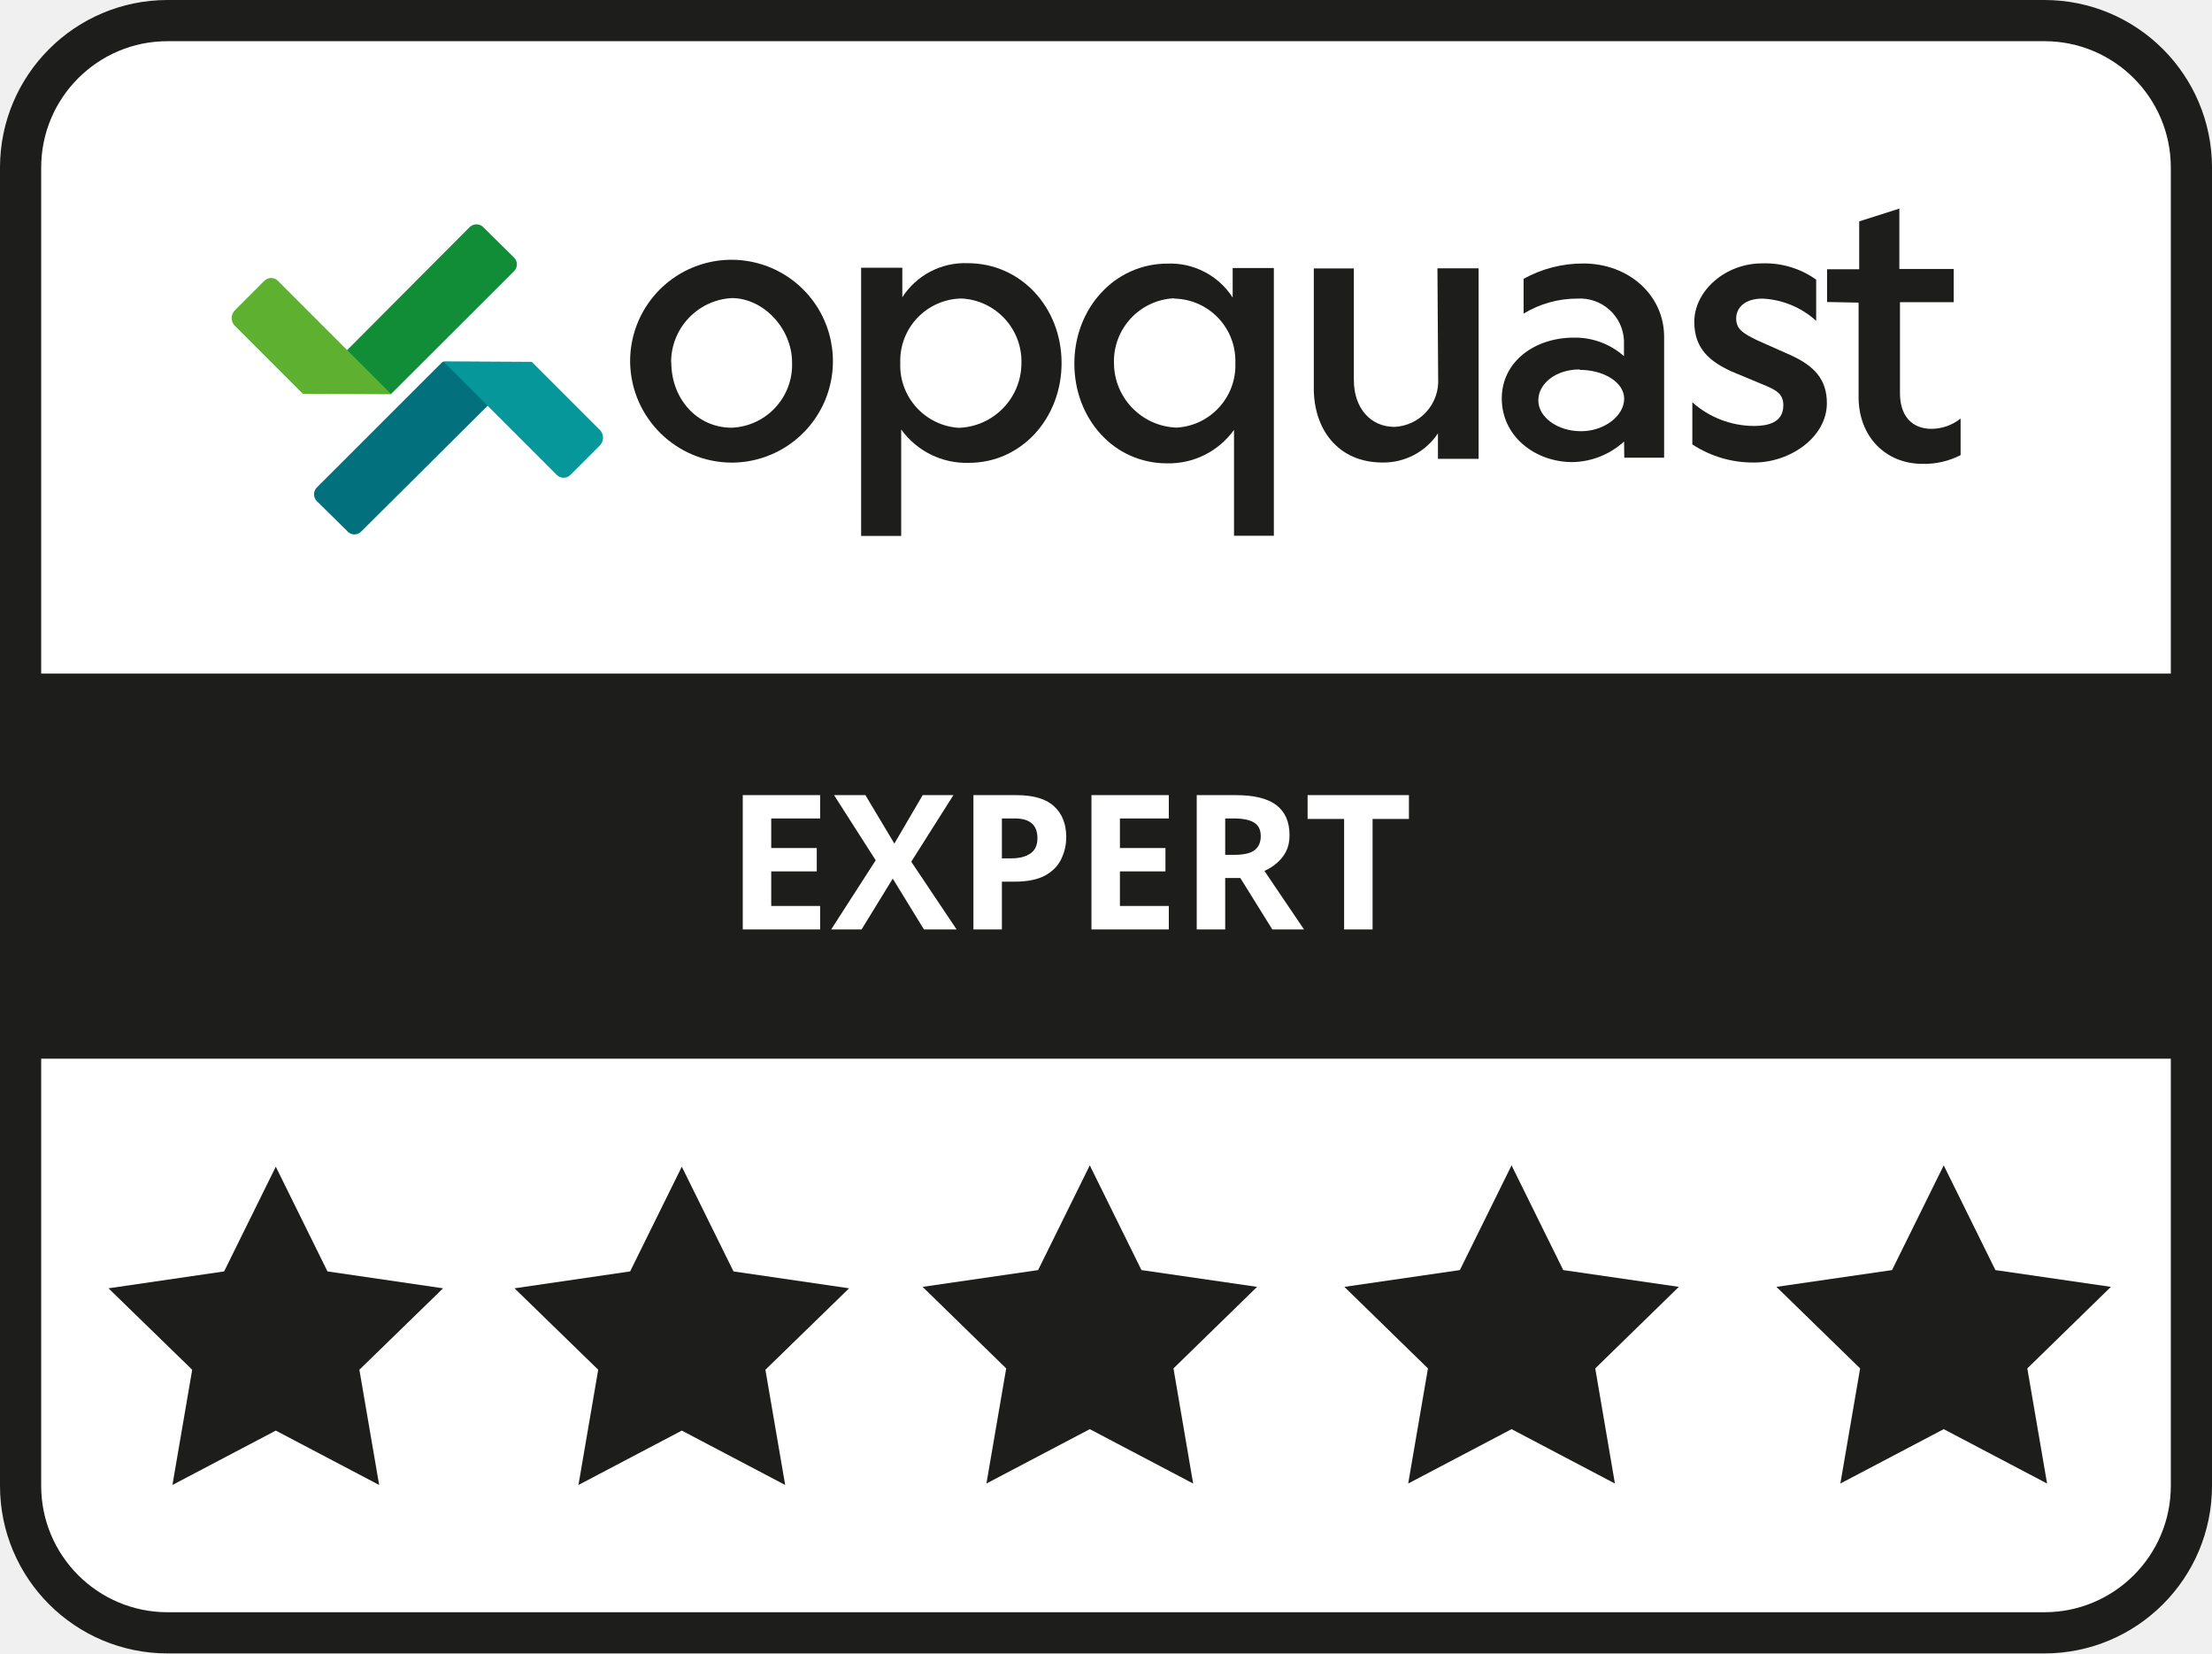
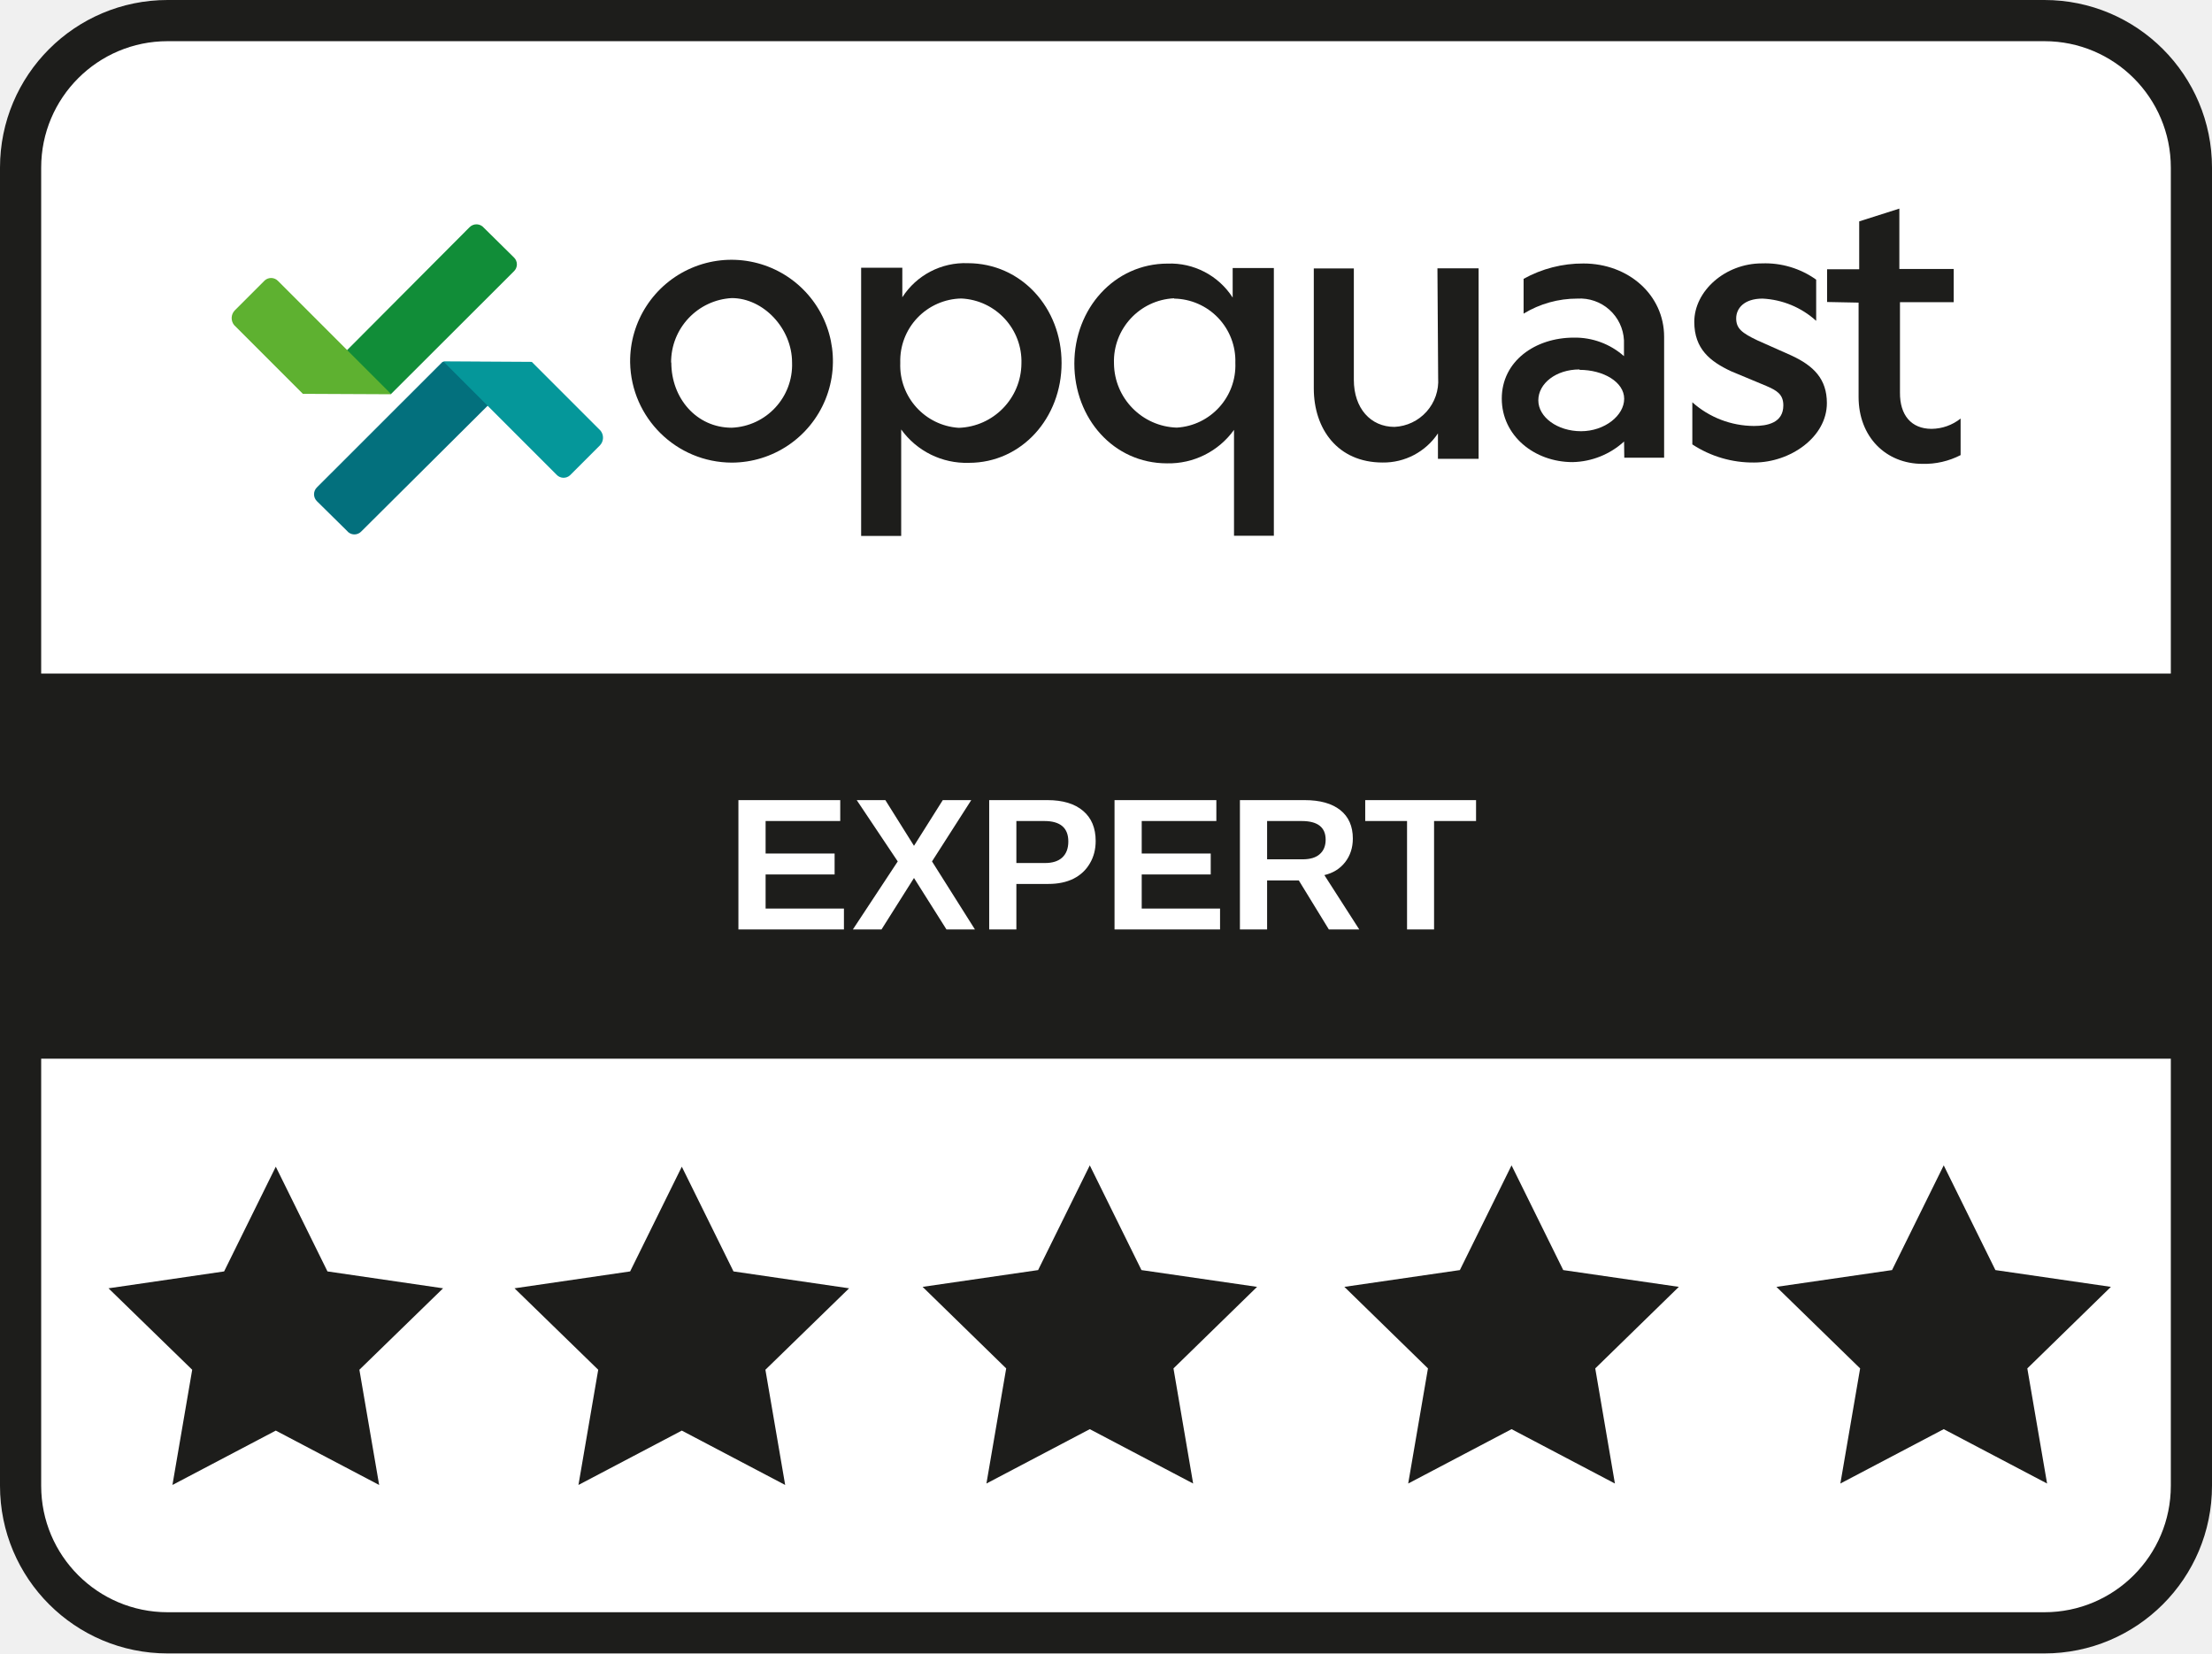
<svg xmlns="http://www.w3.org/2000/svg" viewBox="0 0 214.87 160.58">
  <text />
  <rect fill="#fff" height="156.58" rx="14.28" width="210.87" x="2" y="2" />
  <rect fill="none" height="156.58" rx="14.28" stroke="#1d1d1b" stroke-miterlimit="10" stroke-width="4" width="210.87" x="2" y="2" />
  <rect fill="none" height="156.58" rx="14.28" stroke="#1d1d1b" stroke-linejoin="round" stroke-width="3" width="210.87" x="2" y="2" />
  <path d="m51.66 35.15-1.56 1.54-15 14.92a.92.92 0 0 1 -1.4-.06l-2.91-2.87a.94.94 0 0 1 0-1.35l12.2-12.19z" fill="#03707d" />
  <path d="m51.66 35.15 6.67 6.67a1.08 1.08 0 0 1 -.06 1.44l-2.9 2.9a.93.93 0 0 1 -1.31-.06l-11-11z" fill="#05979a" />
  <path d="m29.43 38.23 1.57-1.5 14.61-14.66a.94.94 0 0 1 1.4.06l2.91 2.87a.93.93 0 0 1 0 1.35l-11.92 11.9z" fill="#118d38" />
  <path d="m29.42 38.25-6.67-6.67a1.08 1.08 0 0 1 .06-1.44l2.9-2.9a.93.93 0 0 1 1.3.05l11 11z" fill="#5eb130" />
  <path d="m1.6 65.42h211.93v37.4h-211.93z" fill="#1d1d1b" />
-   <text fill="#fff" font-family="Geograph-Bold, Geograph" font-size="18.26" font-weight="700" transform="translate(70.51 90.27)">EXPERT</text>
+   <text fill="#fff" font-family="arial" font-size="18.26" font-weight="700" transform="translate(70.51 90.27)">EXPERT</text>
  <g fill="#1d1d1b">
    <path d="m66.23 113.31 5.02 10.17 11.23 1.64-8.13 7.91 1.92 11.19-10.04-5.28-10.04 5.28 1.92-11.19-8.13-7.91 11.23-1.64z" />
    <path d="m105.86 113.18 5.02 10.17 11.23 1.63-8.12 7.92 1.91 11.18-10.04-5.28-10.04 5.28 1.92-11.18-8.12-7.92 11.22-1.63z" />
    <path d="m61.21 35.21a9.85 9.85 0 1 1 9.88 9.72 9.91 9.91 0 0 1 -9.88-9.72zm4 0c0 3.48 2.46 6.33 5.87 6.33a6.12 6.12 0 0 0 5.86-6.33c0-3.32-2.79-6.26-5.86-6.26a6.24 6.24 0 0 0 -5.89 6.26z" />
    <path d="m157.76 42.88a7.65 7.65 0 0 1 -5 2c-3.7 0-6.88-2.55-6.88-6.17s3.23-5.92 7-5.92a7.16 7.16 0 0 1 4.87 1.8v-1.54a4.27 4.27 0 0 0 -4.53-4.05 10 10 0 0 0 -5.22 1.46v-3.38a11.87 11.87 0 0 1 5.81-1.49c4.38 0 7.84 3.06 7.84 7.12v11.74h-3.87zm-4.33-7c-2.28 0-4 1.36-4 3s1.86 3 4.15 3 4.19-1.52 4.19-3.15-2.02-2.81-4.34-2.81z" />
    <path d="m170.37 41.37c1.31 0 2.86-.3 2.86-2 0-1.08-.64-1.45-1.66-1.89l-3.43-1.43c-2-.94-3.56-2.15-3.56-4.79 0-3 3-5.68 6.57-5.68a8.52 8.52 0 0 1 5.27 1.58v4a8.35 8.35 0 0 0 -5.21-2.16c-1.78 0-2.56.94-2.56 1.92s.55 1.42 2.07 2.14l3.28 1.46c2.17 1 3.46 2.28 3.46 4.63 0 3.3-3.55 5.77-7.07 5.77a10.71 10.71 0 0 1 -6-1.76v-4.09a9.05 9.05 0 0 0 5.98 2.3z" />
    <path d="m187.63 41.65a4.6 4.6 0 0 0 2.82-1v3.55a7.66 7.66 0 0 1 -3.7.85c-3.56 0-6.21-2.62-6.21-6.5v-9.16l-3.06-.06v-3.18h3.12v-4.65l3.9-1.24v5.86h5.28v3.23h-5.22v8.77c-.02 2.21 1.11 3.53 3.07 3.53z" />
    <path d="m103.12 35.26c0 5.32-3.86 9.69-9 9.69a7.8 7.8 0 0 1 -6.58-3.24v10.34h-3.89v-26.05h4v2.87a7.21 7.21 0 0 1 6.35-3.31c5.2 0 9.12 4.33 9.12 9.7zm-15.67 0a6.08 6.08 0 0 0 5.68 6.29 6.3 6.3 0 0 0 6.09-6.23 6.13 6.13 0 0 0 -5.84-6.33 6.05 6.05 0 0 0 -5.93 6.22z" />
    <path d="m113.42 25.6a7.19 7.19 0 0 1 6.32 3.3v-2.87h4v26h-3.87v-10.28a7.8 7.8 0 0 1 -6.51 3.25c-5.19 0-9-4.36-9-9.69s3.88-9.71 9.06-9.71zm.63 3.37a6.13 6.13 0 0 0 -5.84 6.33 6.3 6.3 0 0 0 6.1 6.23 6.06 6.06 0 0 0 5.69-6.29 6.05 6.05 0 0 0 -5.95-6.24z" />
    <path d="m139.63 26.06h4v18.5h-3.95v-2.47a6.36 6.36 0 0 1 -5.37 2.83c-4.37 0-6.69-3.26-6.69-7.2v-11.65h3.89v10.82c0 2.75 1.62 4.57 3.95 4.57a4.46 4.46 0 0 0 4.24-4.75z" />
    <path d="m146.83 113.18 5.02 10.17 11.23 1.63-8.12 7.92 1.91 11.18-10.04-5.28-10.04 5.28 1.92-11.18-8.12-7.92 11.22-1.63z" />
    <path d="m26.79 113.31 5.02 10.17 11.23 1.64-8.13 7.91 1.92 11.19-10.04-5.28-10.04 5.28 1.92-11.19-8.13-7.91 11.23-1.64z" />
    <path d="m188.81 113.18 5.02 10.17 11.22 1.63-8.12 7.92 1.92 11.18-10.04-5.28-10.04 5.28 1.92-11.18-8.13-7.92 11.23-1.63z" />
  </g>
</svg>
